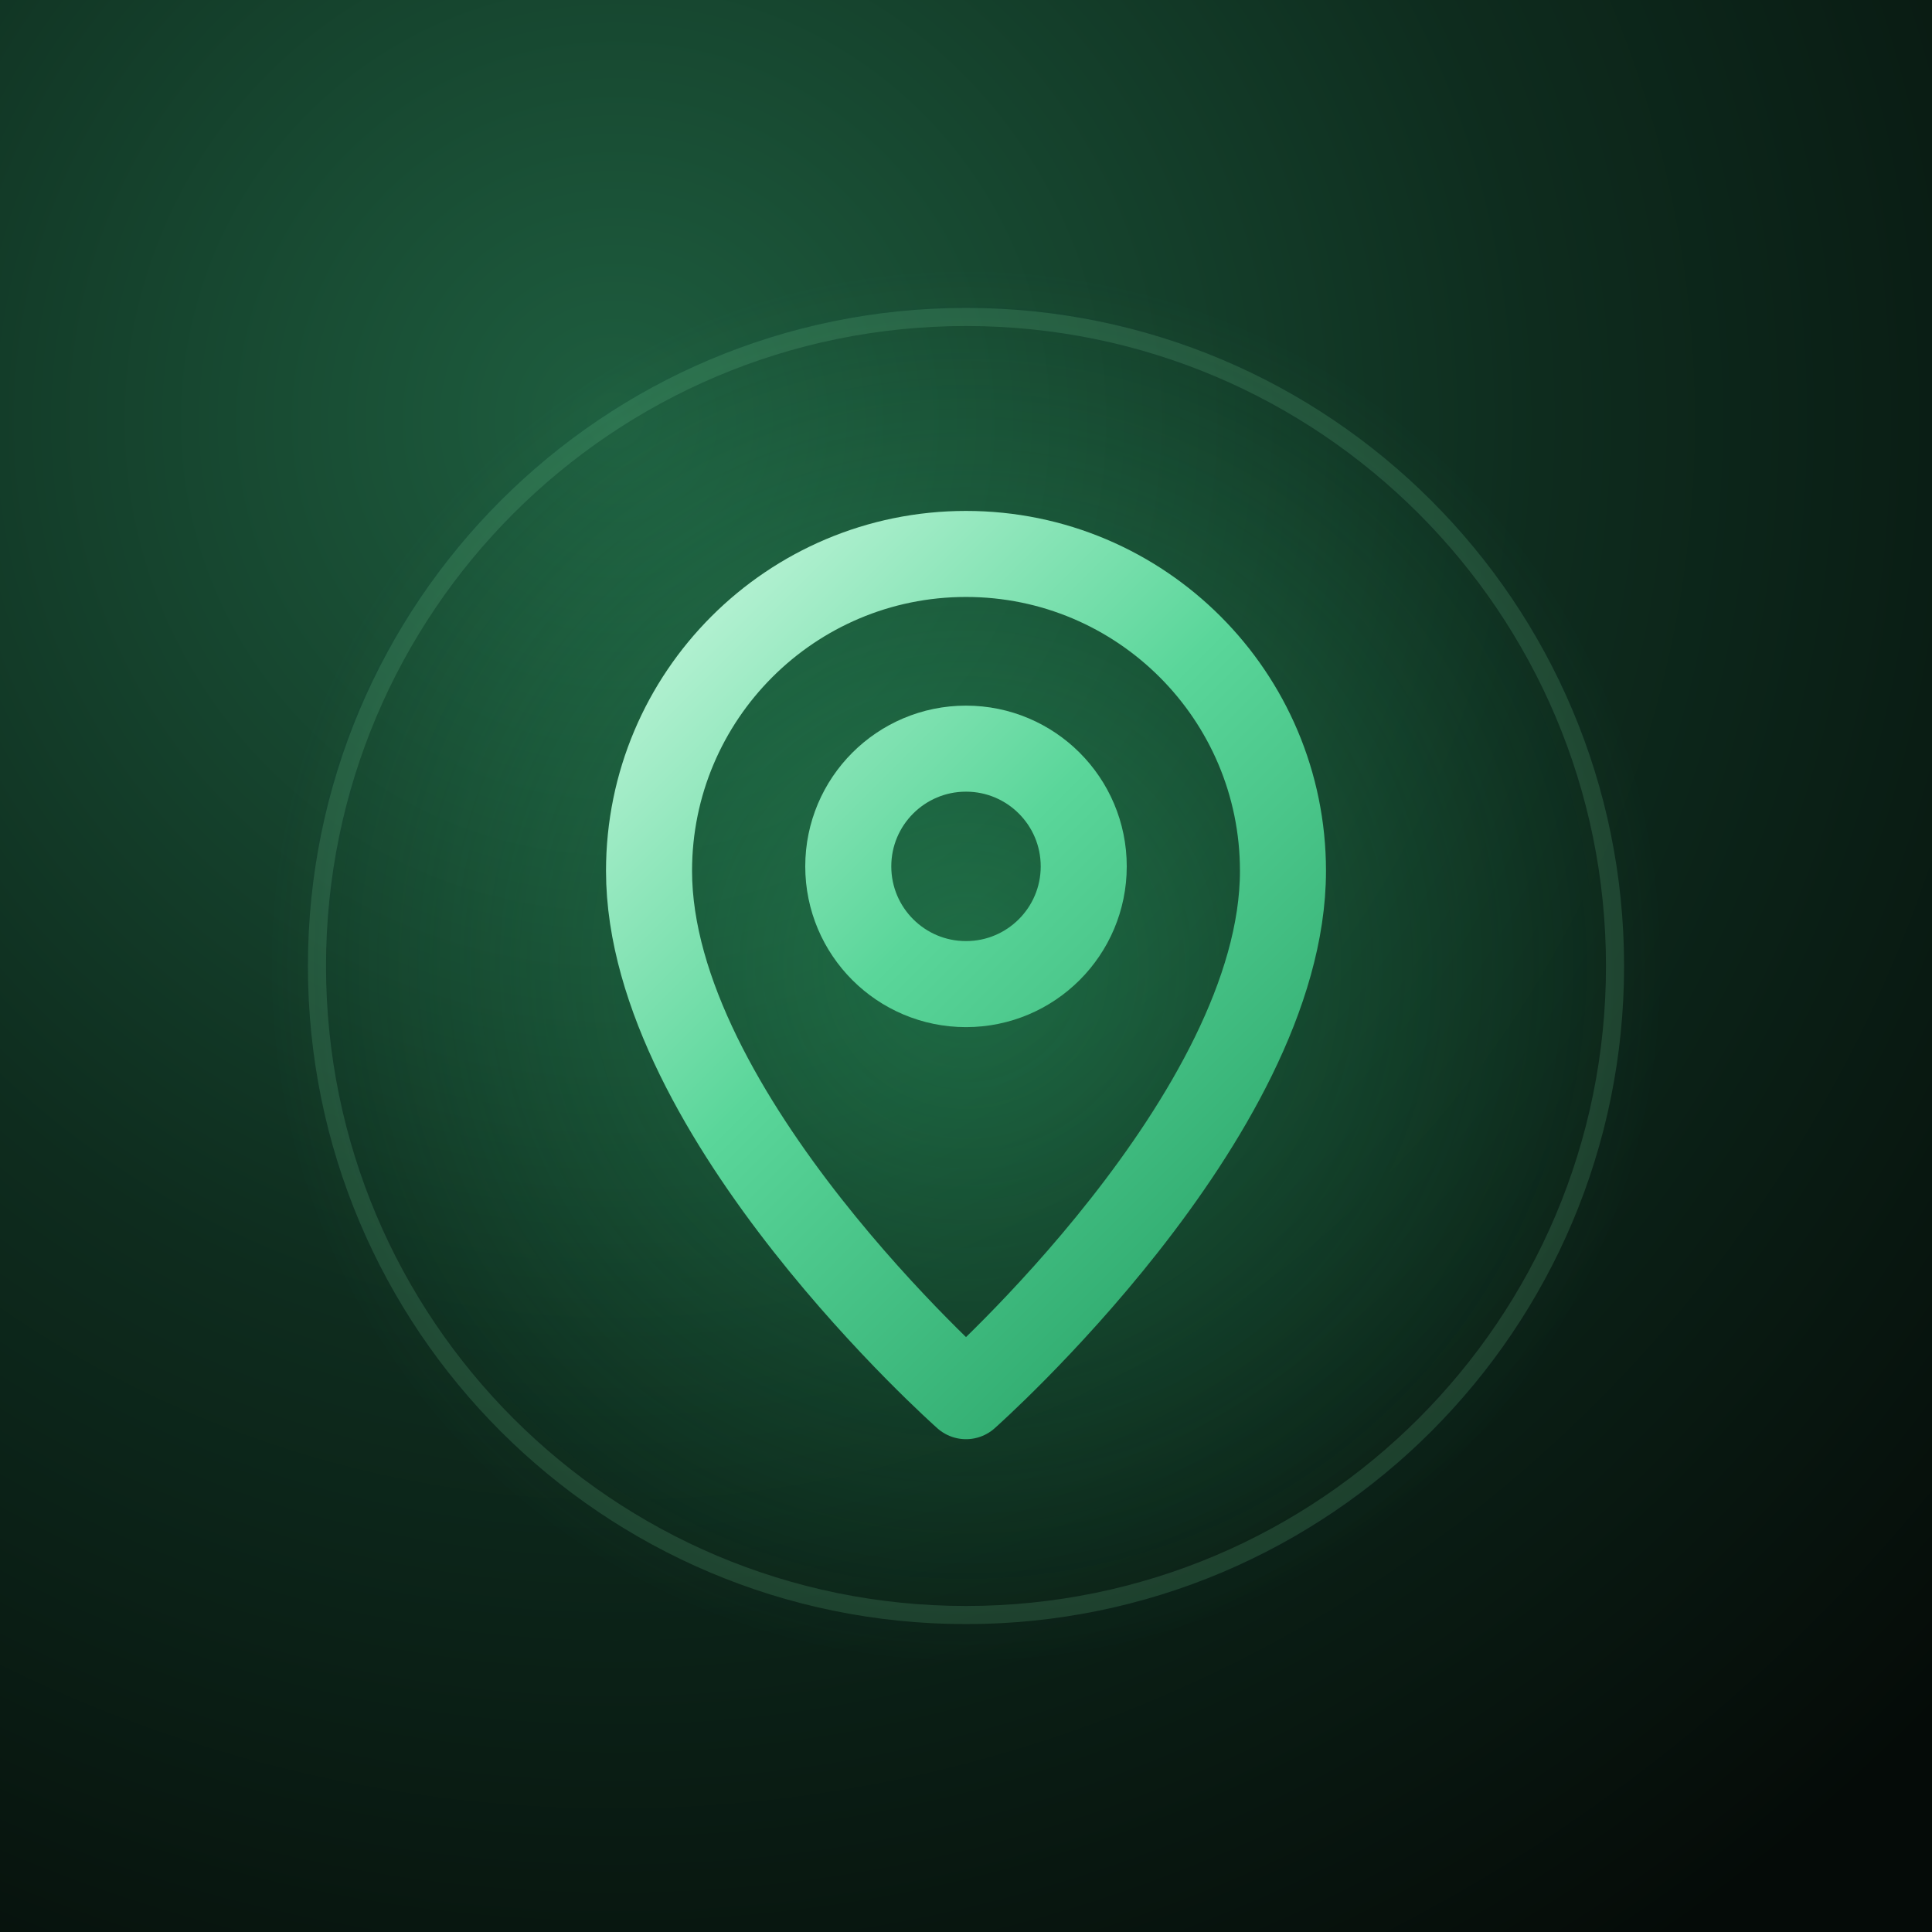
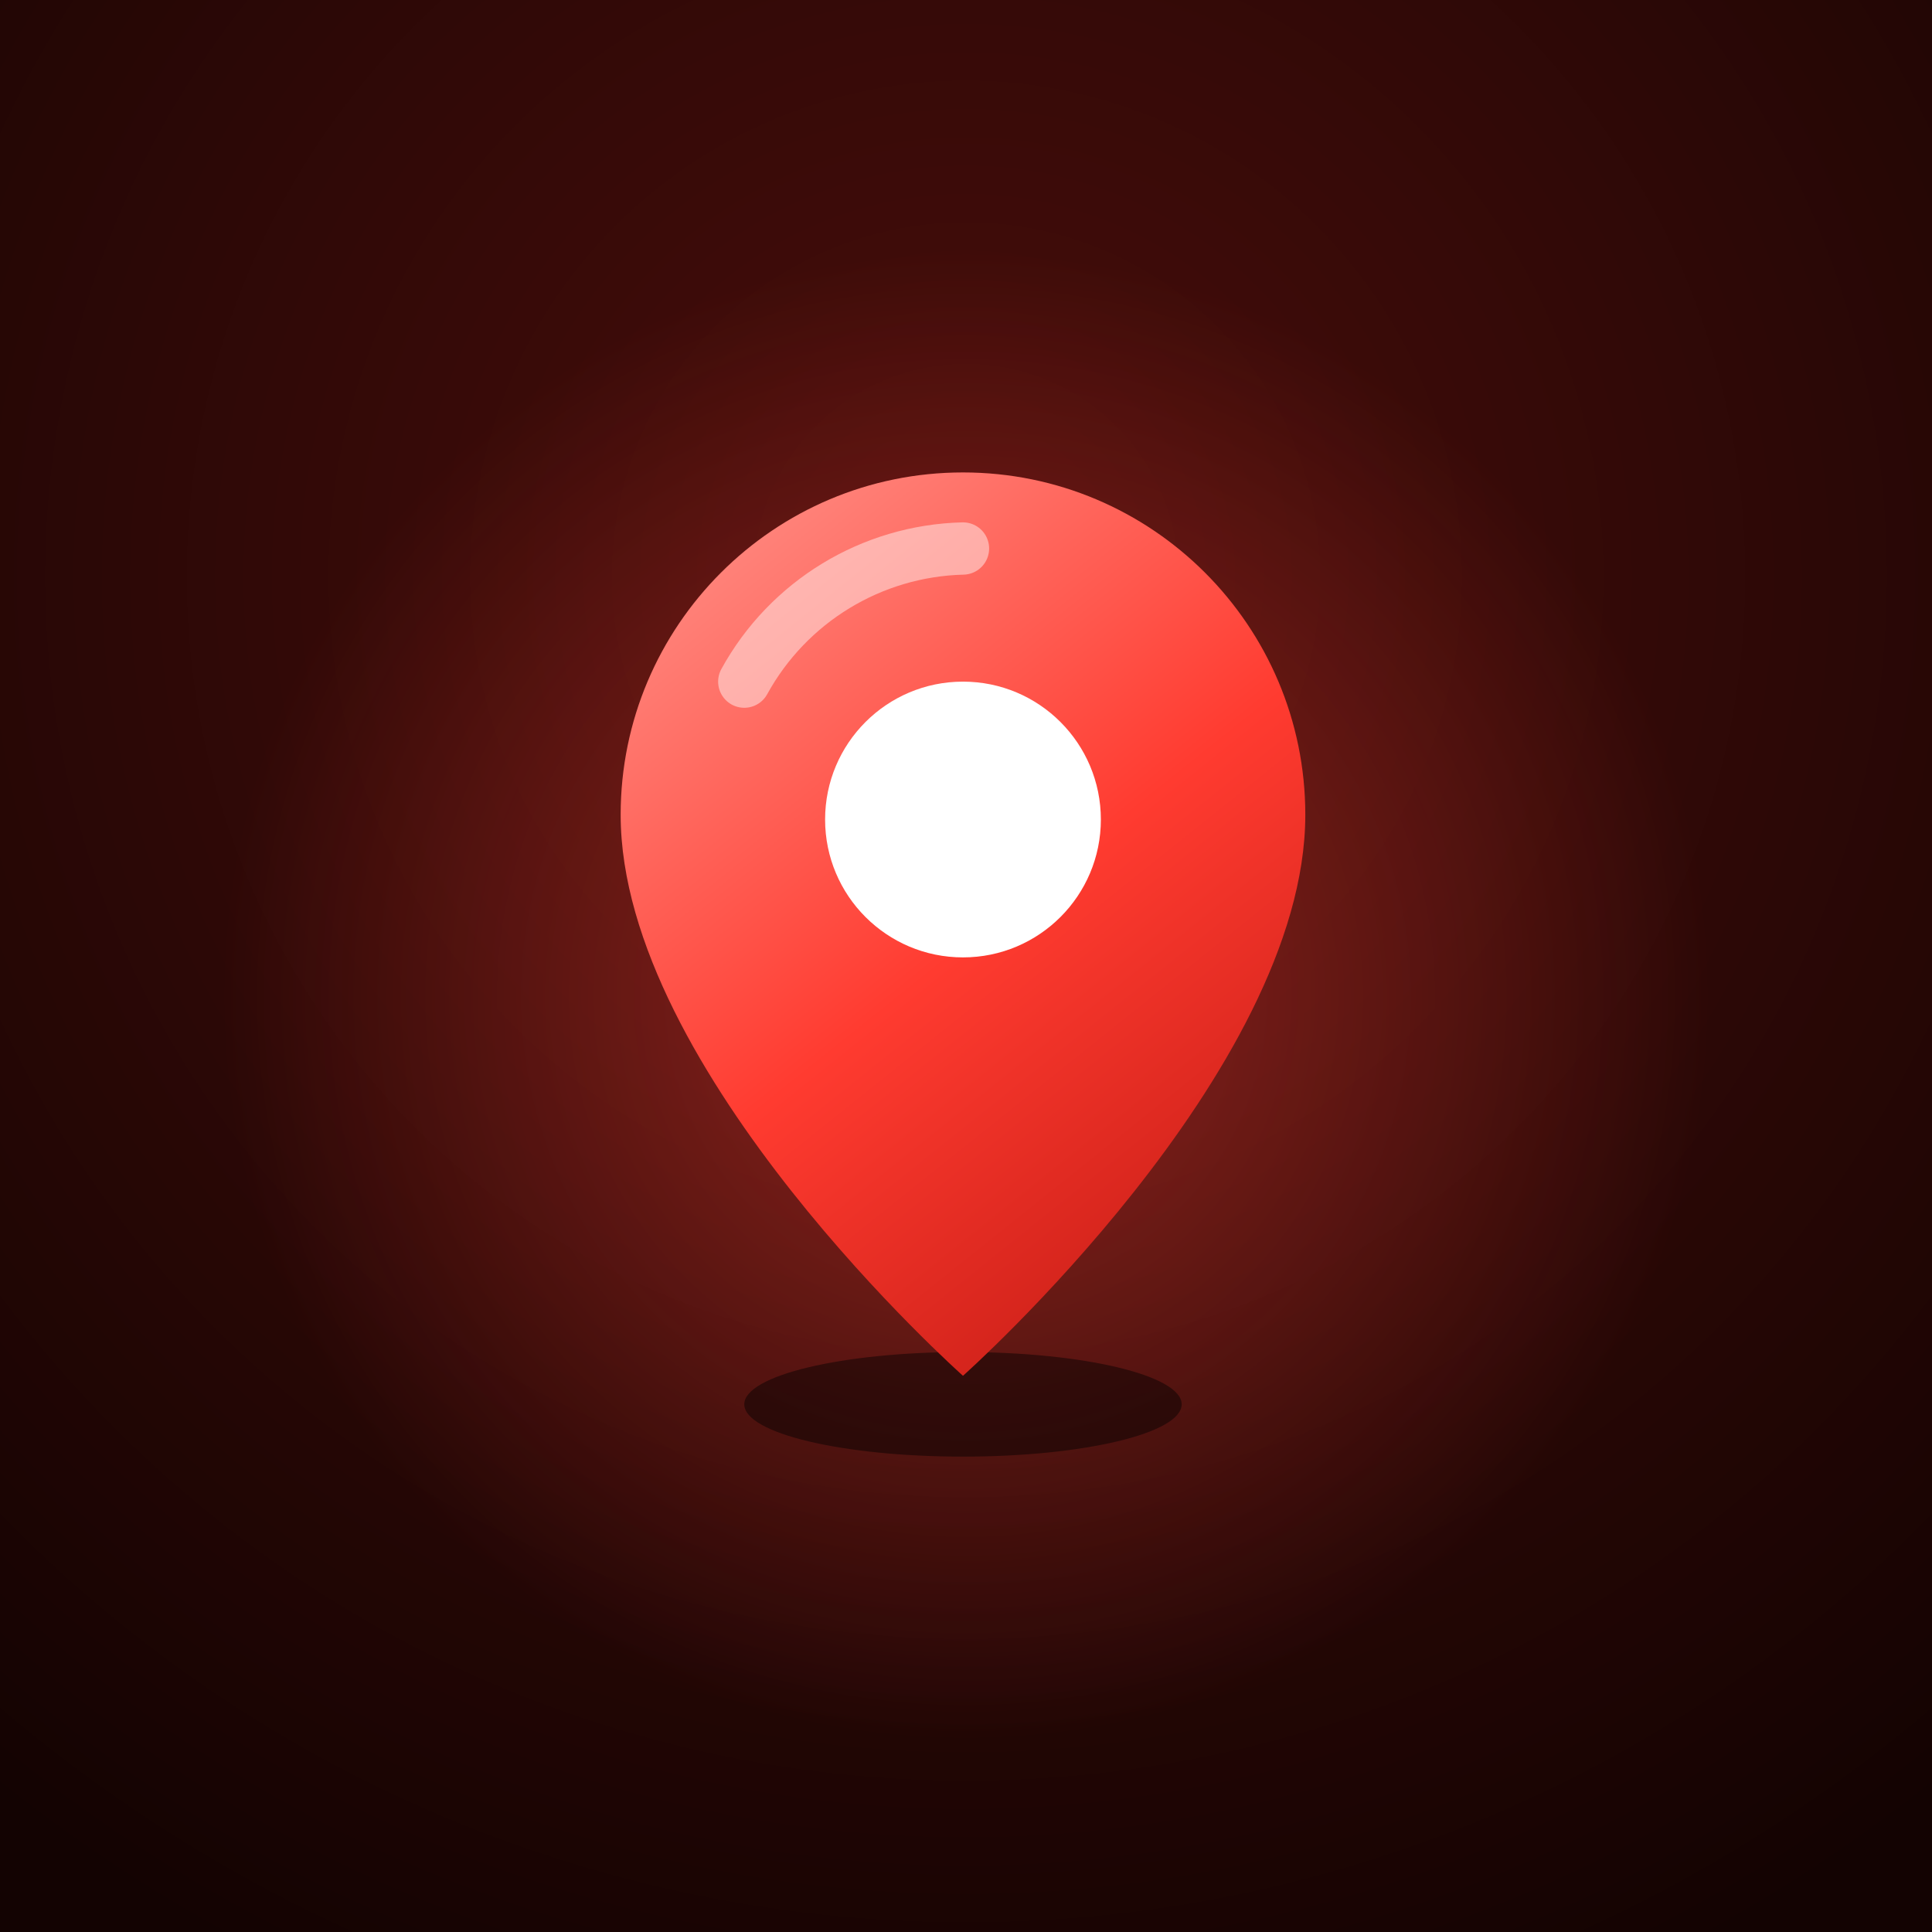
<svg xmlns="http://www.w3.org/2000/svg" viewBox="0 0 128 128">
  <defs>
-     <radialGradient id="bg" cx="32%" cy="22%" r="95%">
-       <stop offset="0" stop-color="#1e5e3f" />
-       <stop offset=".5" stop-color="#0e2c1e" />
-       <stop offset="1" stop-color="#050b08" />
+     <radialGradient id="bg" cx="50%" cy="30%" r="80%">
+       <stop offset="0" stop-color="#4a0e0b" />
+       <stop offset="1" stop-color="#130302" />
    </radialGradient>
-     <linearGradient id="ink" gradientUnits="userSpaceOnUse" x1="3" y1="3" x2="21" y2="21">
-       <stop offset="0" stop-color="#d4fbe6" />
-       <stop offset=".45" stop-color="#5ad69a" />
-       <stop offset="1" stop-color="#1f9a5e" />
+     <radialGradient id="glow" cx="50%" cy="50%" r="50%">
+       <stop offset="0" stop-color="#ff453a" stop-opacity=".45" />
+       <stop offset="1" stop-color="#ff453a" stop-opacity="0" />
+     </radialGradient>
+     <linearGradient id="g" gradientUnits="userSpaceOnUse" x1="4" y1="2" x2="20" y2="22">
+       <stop offset="0" stop-color="#ff9b93" />
+       <stop offset=".5" stop-color="#ff3b30" />
+       <stop offset="1" stop-color="#b3120c" />
    </linearGradient>
-     <radialGradient id="glow" cx="50%" cy="50%" r="50%">
-       <stop offset="0" stop-color="#34c77b" stop-opacity=".35" />
-       <stop offset="1" stop-color="#34c77b" stop-opacity="0" />
-     </radialGradient>
  </defs>
  <rect width="128" height="128" fill="url(#bg)" />
-   <circle cx="64" cy="64" r="46" fill="url(#glow)" />
-   <circle cx="64" cy="64" r="43" fill="none" stroke="#7edca8" stroke-opacity=".16" stroke-width="1.2" />
-   <g transform="translate(28 28) scale(3)" fill="none" stroke="url(#ink)" stroke-width="1.9" stroke-linecap="round" stroke-linejoin="round">
-     <path d="M12 21.5s-7-6.2-7-11.6a7 7 0 0 1 14 0c0 5.4-7 11.6-7 11.6z" />
-     <circle cx="12" cy="9.8" r="2.6" />
+   <circle cx="64" cy="66" r="50" fill="url(#glow)" />
+   <g transform="translate(26 25) scale(3.15)">
+     <ellipse cx="12" cy="21.6" rx="4.6" ry="1.1" fill="#000" opacity=".45" />
+     <path d="M12 21s-7.2-6.4-7.2-11.8a7.2 7.2 0 0 1 14.4 0C19.2 14.6 12 21 12 21z" fill="url(#g)" />
+     <circle cx="12" cy="9.3" r="2.9" fill="#fff" />
+     <path d="M7.4 6.4A5.4 5.4 0 0 1 12 3.6" stroke="#fff" stroke-width="1.1" stroke-linecap="round" fill="none" opacity=".45" />
  </g>
</svg>
